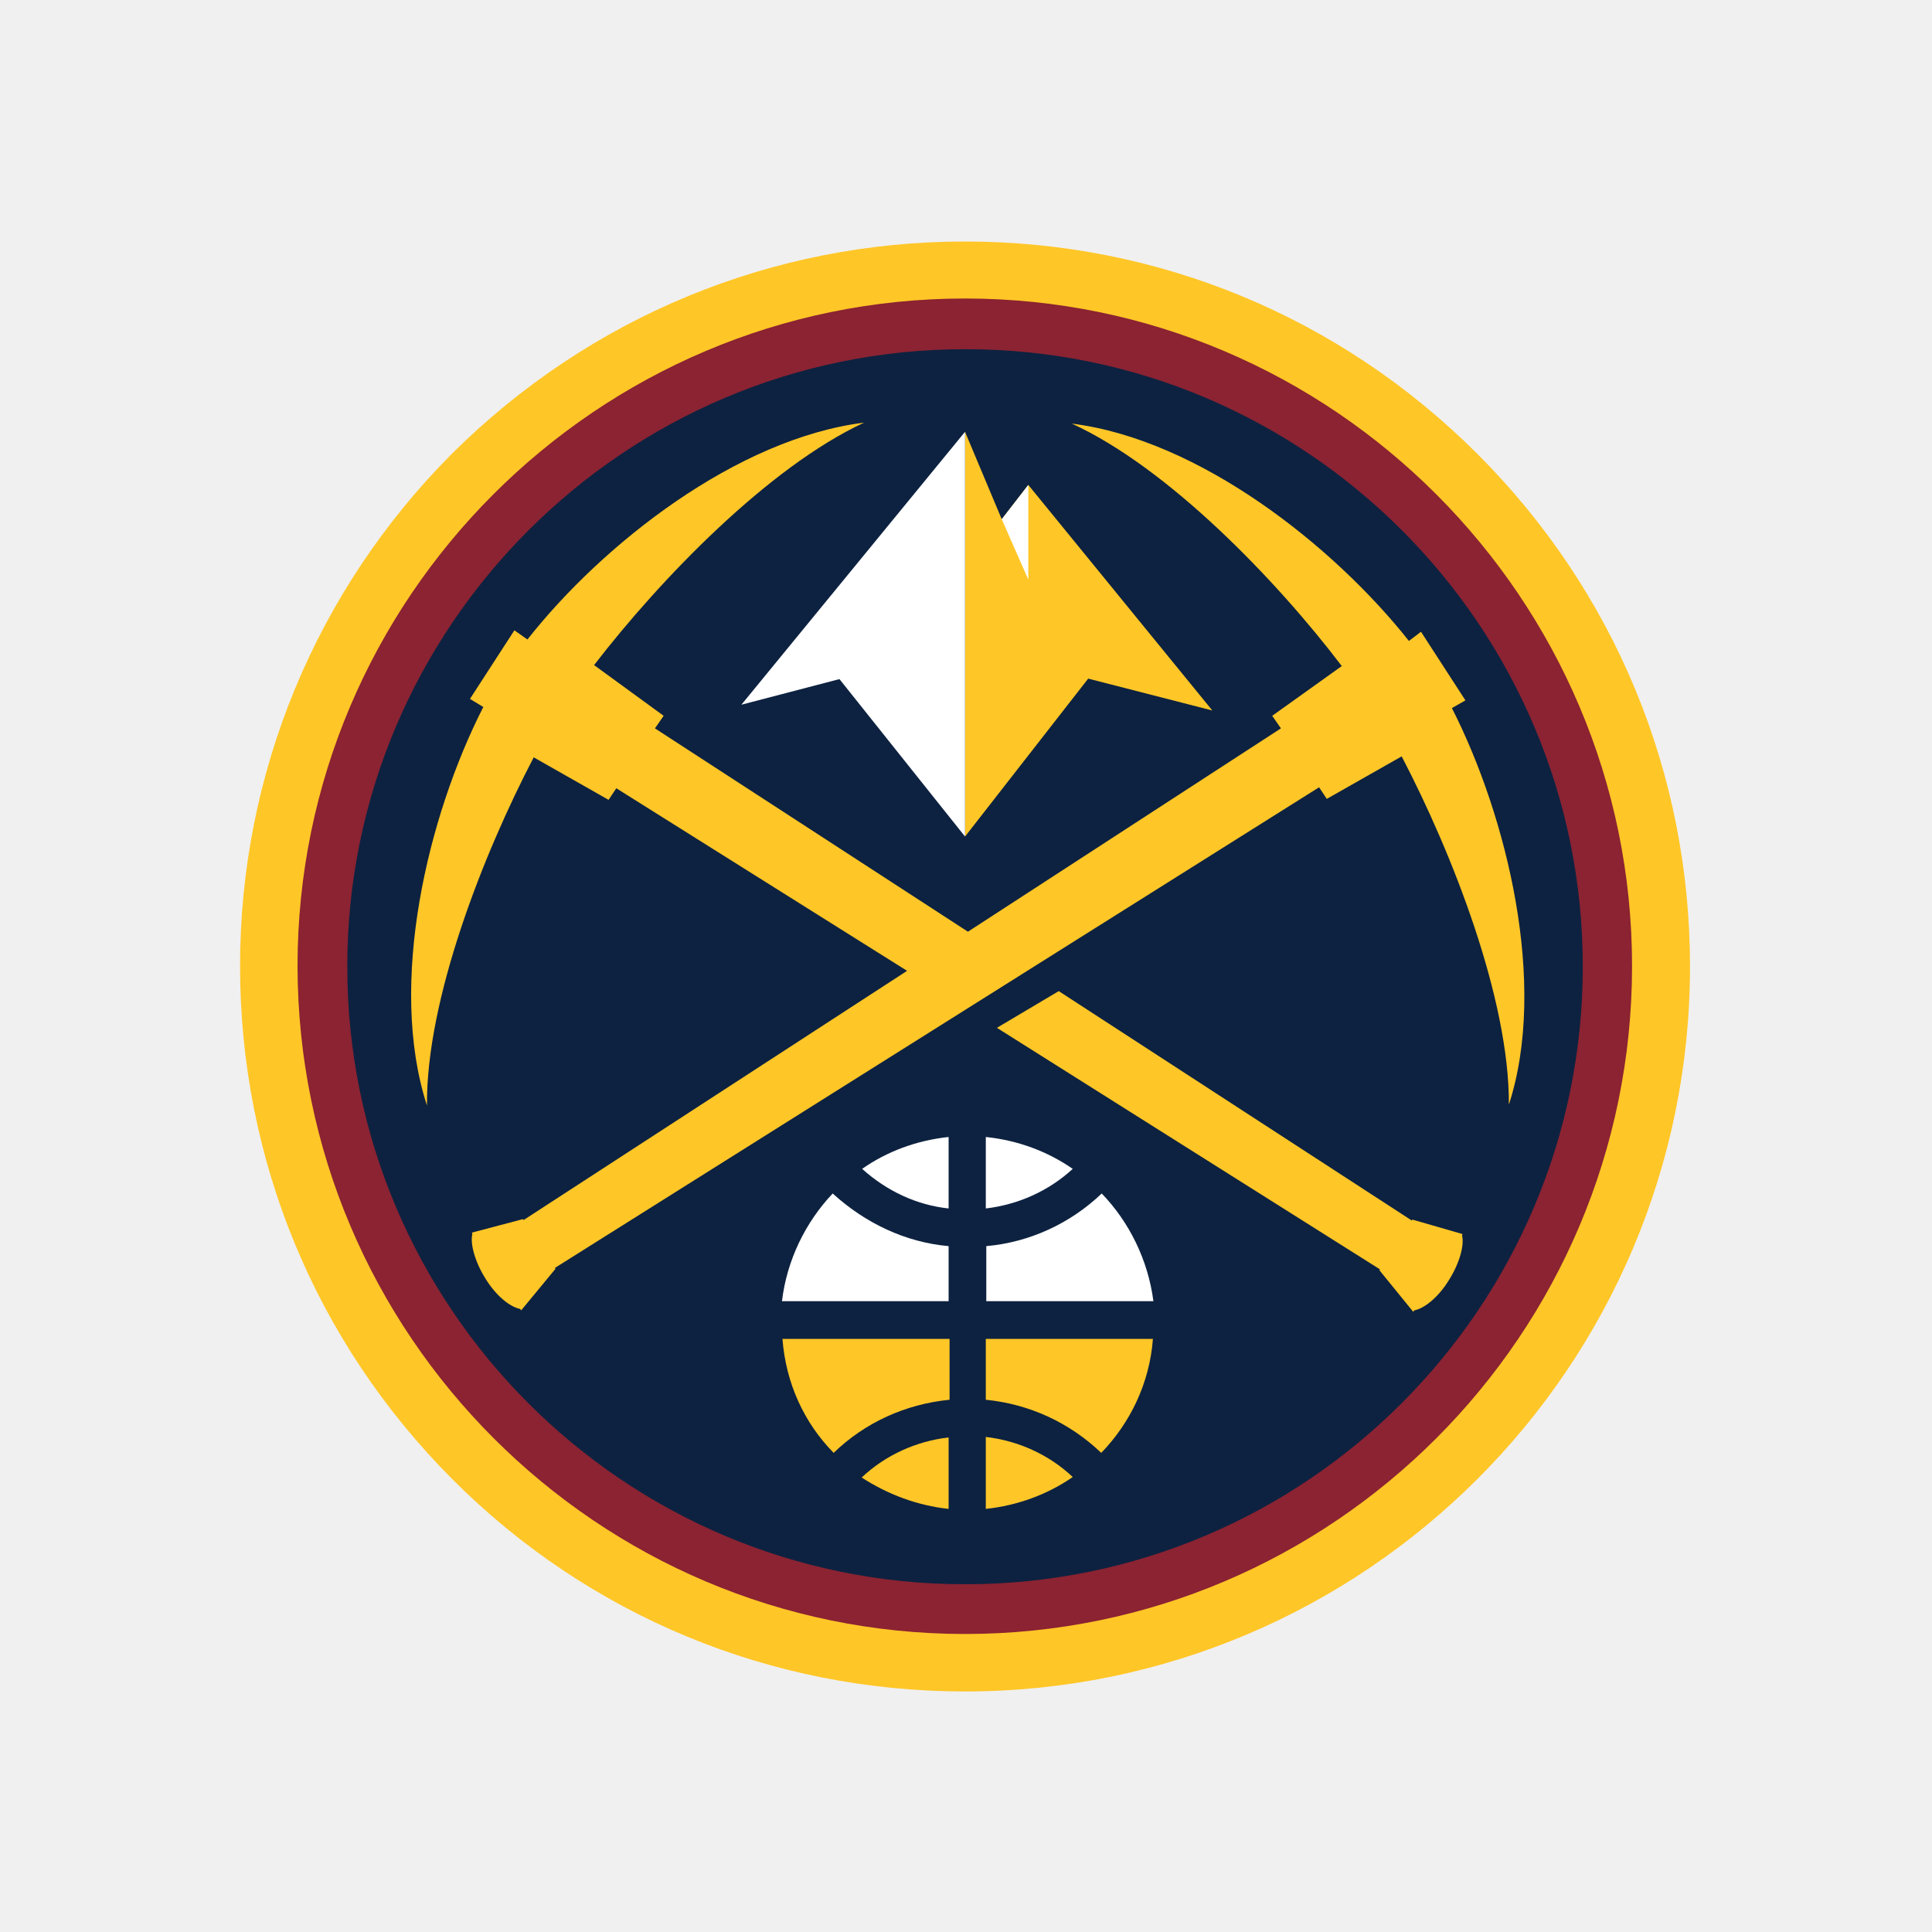
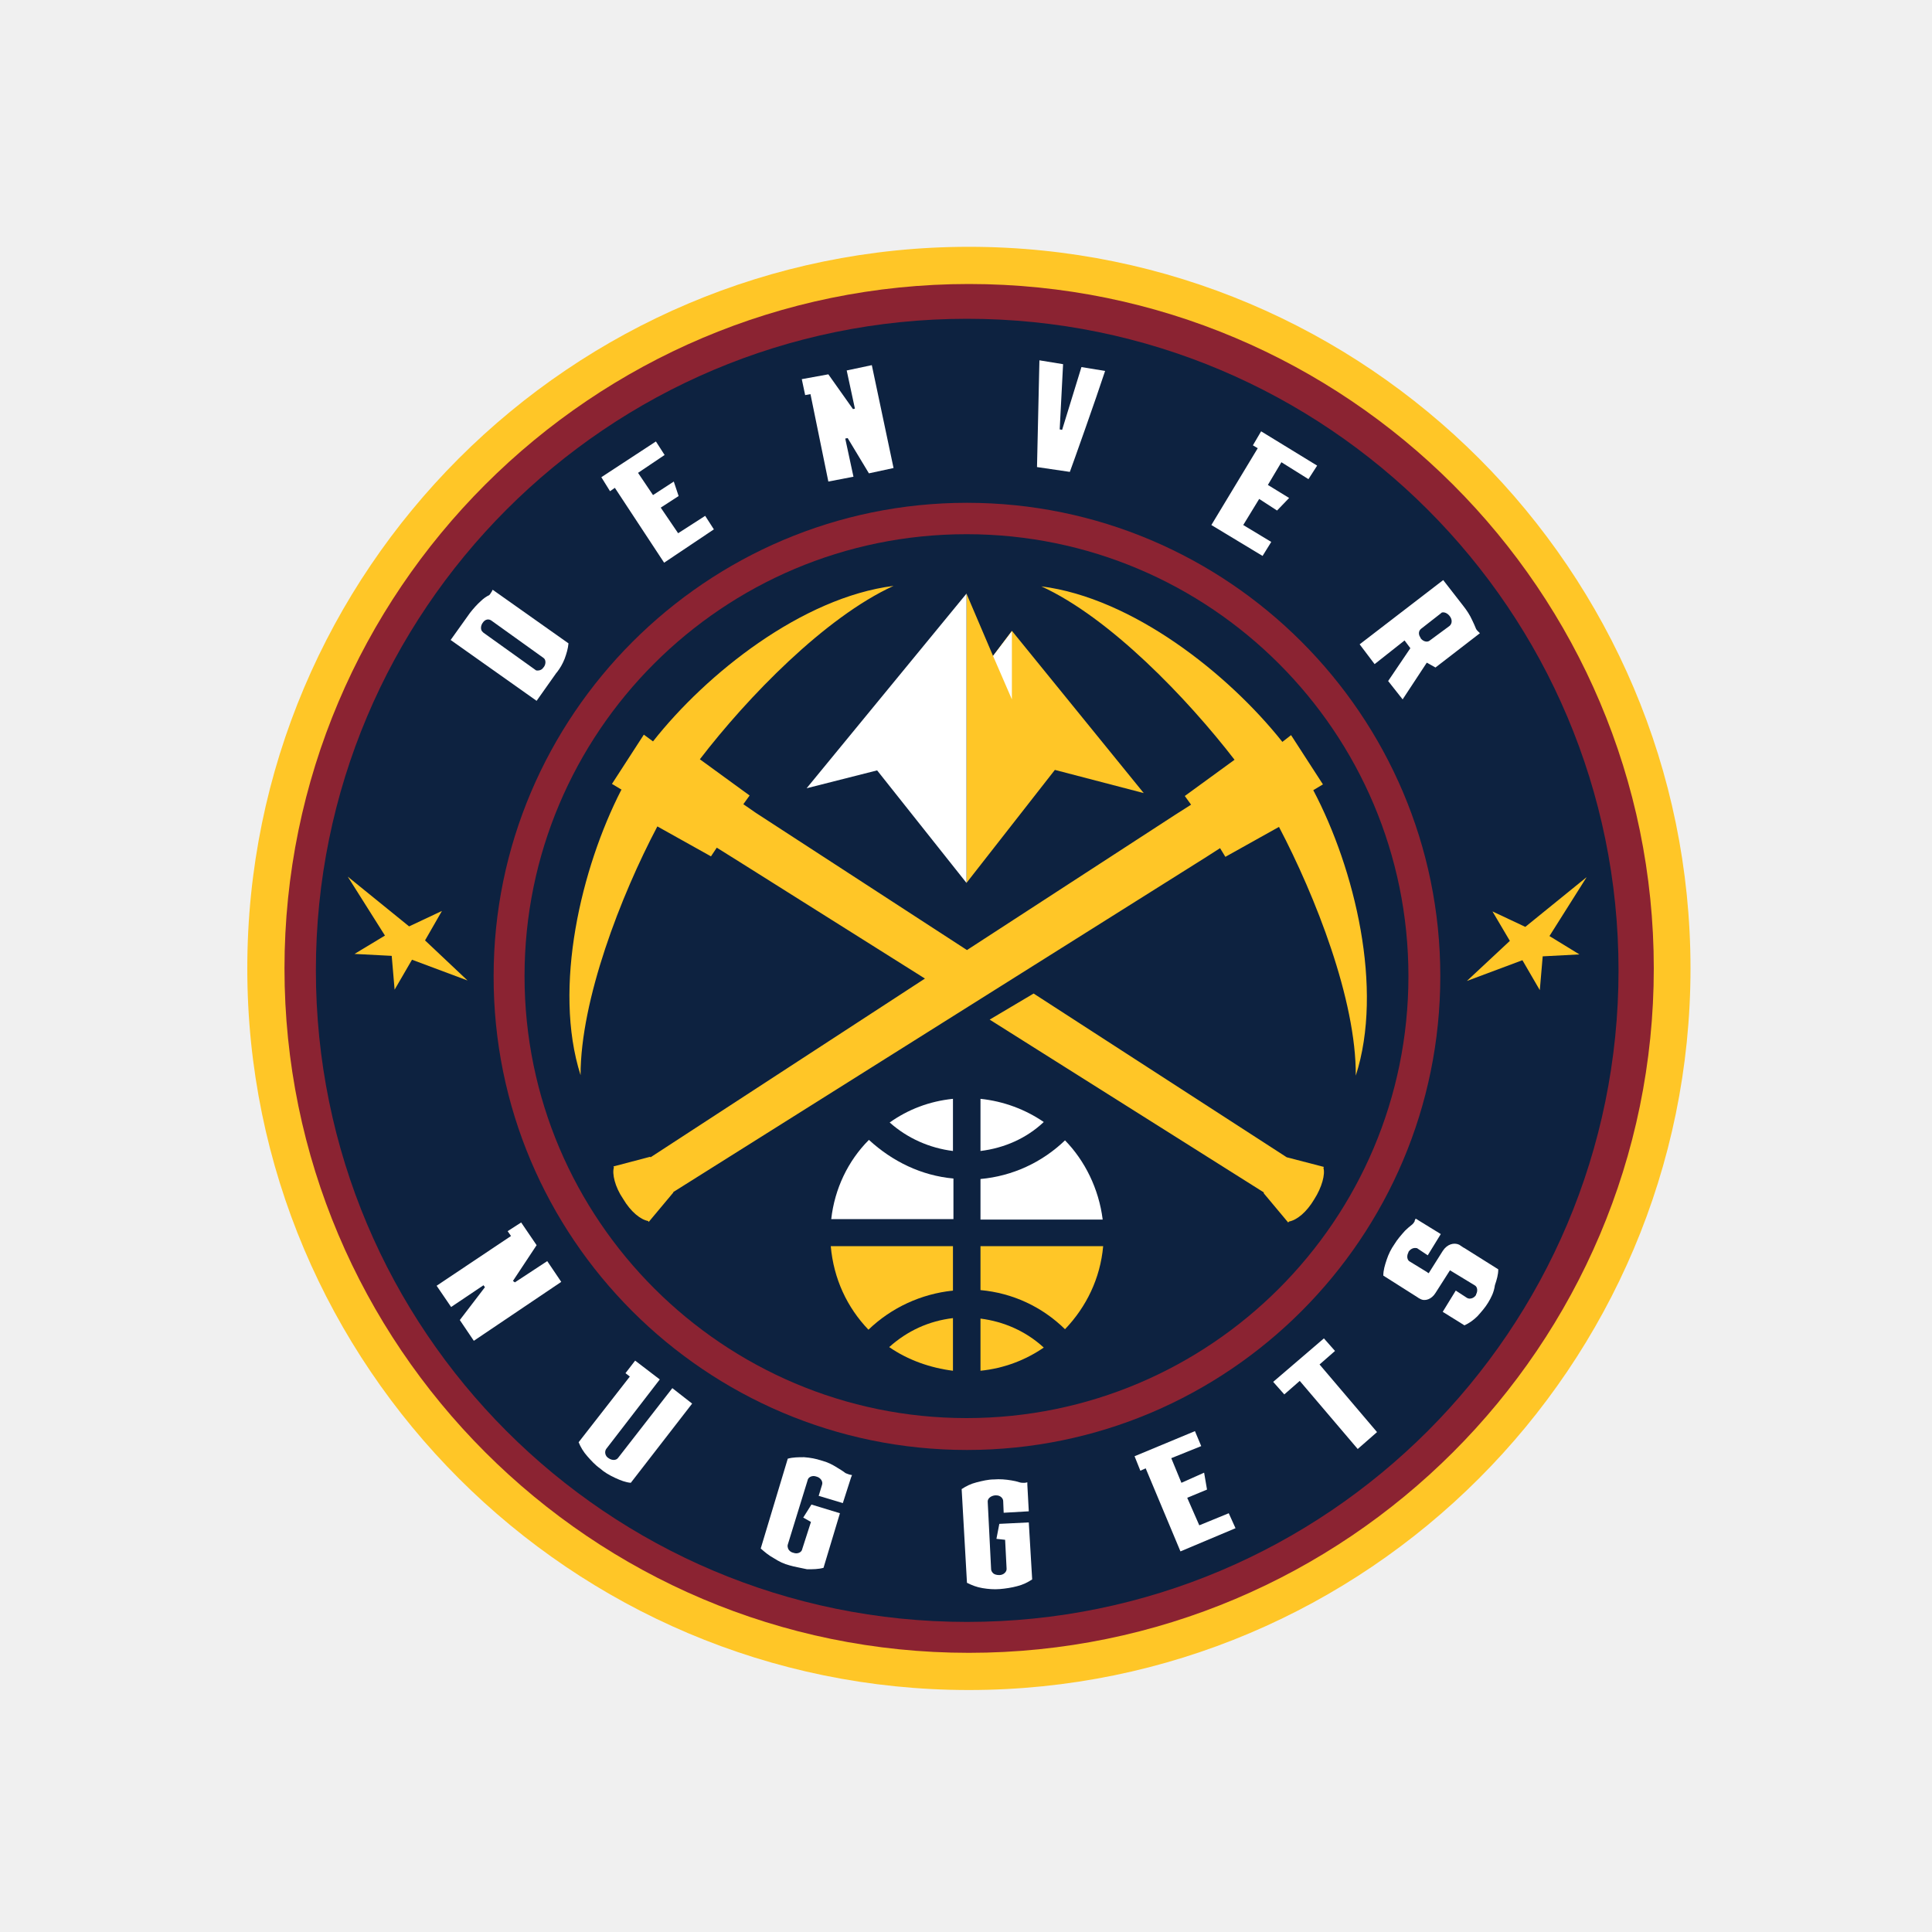
<svg xmlns="http://www.w3.org/2000/svg" version="1.1" id="Layer_1" x="0px" y="0px" viewBox="0 0 400 400" style="enable-background:new 0 0 400 400;" xml:space="preserve">
  <style type="text/css">
	.st0{fill:#FFC627;}
	.st1{fill:#8B2332;}
	.st2{fill:#0D2240;}
	.st3{fill:#FFFFFF;}
</style>
  <g>
-     <path class="st0" d="M199.8,50c40,0,77.7,15.6,106.1,44c28.4,28.4,44,66.1,44,106.1c0,82.8-67.3,150.1-150.1,150.1   c-40.1,0-77.9-15.6-106.2-44c-28.3-28.4-43.9-66.1-43.9-106.2c0-39.9,15.7-77.8,43.9-106.1C122.1,65.6,159.8,50,199.8,50" />
-     <path class="st1" d="M199.8,338.3c76.1,0,138.1-62,138.1-138.3c0-76.1-62-138.2-138.1-138.2c-76.2,0-138.2,62.1-138.2,138.2   C61.7,276.3,123.7,338.3,199.8,338.3" />
-     <path class="st2" d="M71.9,200.1c0-70.4,57.4-127.8,127.9-127.8c70.5-0.1,127.9,57.3,127.9,127.8s-57.3,127.9-127.8,127.9   C129.3,328.1,71.9,270.7,71.9,200.1" />
-     <path class="st0" d="M300.6,146.6l2.8-1.6l-9.2-14.2l-2.5,1.9c-15.6-19.7-43.4-41.7-69.8-45c19.9,9.1,42.3,32.3,55.9,50.2   l-14.4,10.3l1.8,2.6l-64.8,42.1l-64.8-42.1l1.8-2.6L123,137.7c13.7-17.8,36.1-41,55.9-50.2c-26.4,3.3-54.2,25.2-69.7,44.9l-2.7-1.9   l-9.2,14.2l2.8,1.7l-0.1,0.1c-11.4,22.4-19.8,57.1-11.6,82.4c-0.2-21.9,11.6-52,22.1-72.1l15.5,8.8l1.6-2.4l60.2,37.8l-79.4,51.6   l-0.1-0.2l-10.6,2.8l0.1,0.3c-0.5,1.9,0.5,5.7,2.7,9.2c2.2,3.6,5.1,5.9,7.2,6.3l0.2,0.3l7.1-8.6l-0.1-0.2L273.1,163l1.6,2.4   l15.5-8.8c10.5,20.1,22.3,50.2,22.2,72.1C320.5,203.7,312,169,300.6,146.6" />
-     <path class="st0" d="M292.4,252.5l-0.1,0.2l-73.1-47.5l-12.8,7.6l79.3,50l-0.1,0.2l7,8.6l0.2-0.3c2.1-0.4,5-2.7,7.2-6.3   c2.2-3.5,3.2-7.2,2.7-9.2l0.1-0.3L292.4,252.5z" />
-     <polygon class="st0" points="212.9,100.4 207.4,107.5 199.8,89.4 199.8,173.2 225.3,140.5 251,147.1  " />
-     <polygon class="st3" points="212.9,120 212.9,100.4 207.4,107.5  " />
-     <polygon class="st3" points="199.8,89.4 153.5,145.9 173.8,140.6 199.8,173.2  " />
-     <path class="st0" d="M172.6,300.8c6.5-6.3,14.9-10.1,24-11v-12.6h-34.6C162.7,286.4,166.5,294.6,172.6,300.8" />
-     <path class="st0" d="M196.4,312.4v-14.8c-6.7,0.8-13,3.6-18,8.3C183.8,309.4,189.9,311.7,196.4,312.4" />
-     <path class="st3" d="M204.1,235.4v14.8c6.7-0.8,13-3.6,18-8.2C216.9,238.4,210.8,236.1,204.1,235.4" />
-     <path class="st3" d="M228.1,247.1c-6.5,6.2-14.9,10.1-23.9,10.9v11.4h34.6C237.7,260.9,233.8,253,228.1,247.1" />
-     <path class="st3" d="M196.4,250.2v-14.8c-6.6,0.7-12.8,3-17.9,6.6C183.6,246.6,189.8,249.5,196.4,250.2" />
-     <path class="st0" d="M204.1,277.2v12.6c9,0.9,17.3,4.7,23.9,11c6-6.2,10-14.4,10.7-23.6L204.1,277.2L204.1,277.2z" />
-     <path class="st3" d="M161.9,269.4h34.5V258c-9-0.8-17.3-4.8-24-10.9C166.8,253,162.9,260.9,161.9,269.4" />
-     <path class="st0" d="M204.1,312.4c6.6-0.7,12.8-3,18-6.6c-5-4.7-11.3-7.5-18-8.3V312.4z" />
+     <path class="st0" d="M200.6,349.9c-82.4,0-149.4-67-149.4-149.4s67-149.4,149.4-149.4S350,118.1,350,200.5S283,349.9,200.6,349.9" />
+     <path class="st1" d="M200.6,58.8c78.2,0,141.8,63.5,141.8,141.7s-63.6,141.7-141.8,141.7S58.9,278.6,58.9,200.5   C58.9,122.3,122.5,58.8,200.6,58.8" />
+     <path class="st2" d="M335.1,200.9c0,74.5-60.4,134.9-134.9,134.9S65.4,275.4,65.4,200.9S125.7,66,200.2,66S335.1,126.4,335.1,200.9   " />
+     <path class="st1" d="M200.2,300.2c54.1,0,98-44,98-98.1c0-54-44-98-98-98s-98,44.1-98,98C102.1,256.2,146.1,300.2,200.2,300.2" />
+     <path class="st2" d="M108.6,202.1c0-50.5,41-91.5,91.5-91.5s91.5,41,91.5,91.5s-41,91.5-91.5,91.5   C149.8,293.6,108.6,252.6,108.6,202.1" />
+     <path class="st0" d="M280.7,222.7c0.1-15.7-8.4-37.2-15.9-51.5l-11.1,6.2l-1.1-1.8l0,0l0,0l-2.8,1.8l-110.4,69.4v0.1l-5.1,6.1   l-0.1-0.2c-1.6-0.3-3.6-1.9-5.2-4.6c-1.7-2.5-2.3-5.2-1.9-6.5l-0.1-0.2l7.6-2l0.1,0.1l56.8-37l-38.3-24.1l0,0l-4.8-3l0,0l0,0   l-1.2,1.8l-11.1-6.2c-7.6,14.4-15.9,35.9-15.9,51.5c-5.8-18.2,0.2-43,8.4-59l0.1-0.1l-2-1.2l6.6-10.2l1.9,1.4   c11.1-14.1,30.9-29.8,49.8-32.2c-14.2,6.5-30.2,23-40.1,35.9l10.3,7.5l-1.3,1.8l0,0l0,0l2.6,1.8l43.7,28.4l43.1-28l3.3-2.1l0,0l0,0   l-1.3-1.8l10.3-7.5c-9.8-12.7-25.8-29.4-40-35.9c18.9,2.4,38.7,18.1,49.9,32.2l1.8-1.4l6.6,10.2l-2,1.2   C280.5,179.9,286.5,204.7,280.7,222.7 M266.4,239.6L266.4,239.6L214,205.7l-9.1,5.4l56.8,35.8l-0.1,0.1l5.1,6.1l0.2-0.2   c1.6-0.3,3.6-1.9,5.2-4.6c1.6-2.5,2.3-5.2,1.9-6.5l0.1-0.2L266.4,239.6z" />
+     <polygon class="st0" points="209.5,130.6 205.6,135.8 200.1,122.9 200.1,182.8 218.4,159.4 236.8,164.2  " />
+     <polygon class="st3" points="209.5,144.8 209.5,130.7 205.6,135.8  " />
+     <polygon class="st3" points="200.1,122.9 167,163.2 181.6,159.5 200.1,182.8  " />
+     <path class="st0" d="M179.8,275.3c4.8-4.6,10.9-7.4,17.5-8.1V258H172C172.6,264.8,175.4,270.7,179.8,275.3" />
+     <path class="st0" d="M197.3,283.8v-10.9c-5,0.6-9.4,2.6-13.2,6C188,281.6,192.6,283.2,197.3,283.8" />
+     <path class="st3" d="M203,227.5v10.8c4.9-0.6,9.5-2.6,13.1-6C212.3,229.7,207.8,228,203,227.5" />
+     <path class="st3" d="M220.5,236.1c-4.8,4.6-10.9,7.4-17.5,8v8.4h25.3C227.5,246.1,224.6,240.3,220.5,236.1" />
+     <path class="st3" d="M197.3,238.3v-10.8c-4.9,0.5-9.3,2.2-13.1,4.9C187.9,235.7,192.5,237.7,197.3,238.3" />
+     <path class="st0" d="M203,258v9.1c6.6,0.6,12.7,3.4,17.5,8.1c4.4-4.6,7.3-10.5,7.9-17.2L203,258L203,258z" />
+     <path class="st3" d="M172.1,252.4h25.3V244c-6.6-0.6-12.6-3.5-17.5-8C175.6,240.3,172.8,246.1,172.1,252.4" />
+     <path class="st0" d="M203,283.8c4.9-0.5,9.3-2.2,13.1-4.8c-3.7-3.4-8.3-5.4-13.1-6V283.8z" />
+     <polygon class="st0" points="309,188.7 312.6,194.8 303.7,203.1 315.2,198.8 318.8,205 319.4,198 327,197.6 320.8,193.8    328.5,181.6 315.8,191.9  " />
+     <polygon class="st0" points="91.5,188.6 88,194.7 96.8,203 85.3,198.7 81.7,204.9 81.1,197.9 73.4,197.5 79.7,193.7 72,181.5    84.7,191.8  " />
+     <path class="st3" d="M111.1,145.1l-17.8-12.6l4-5.6c0.7-0.9,1.5-1.8,2.3-2.5c0.5-0.5,1.1-0.9,1.7-1.2c0.1-0.1,0.2-0.2,0.3-0.4   c0.1-0.1,0.1-0.2,0.2-0.3l0.2-0.4l15.7,11.1c-0.1,1.1-0.4,2.1-0.8,3.2c-0.4,1-0.9,1.9-1.6,2.8l-0.1,0.1L111.1,145.1z M99.9,129   c-0.4,0.6-0.4,1.3-0.1,1.7c0.1,0.1,0.2,0.2,0.3,0.3l10.9,7.8l0,0c0.6,0.1,1.2-0.1,1.5-0.6l0.1-0.1c0.5-0.7,0.4-1.6-0.1-1.9   l-10.6-7.6C101.2,128,100.4,128.2,99.9,129L99.9,129z" />
+     <polygon class="st3" points="137.5,116.5 127.3,101 126.3,101.7 124.5,98.8 135.8,91.4 137.6,94.2 132.1,97.9 135.2,102.5    139.5,99.7 140.5,102.7 136.8,105.1 140.4,110.4 146,106.8 147.8,109.6  " />
+     <polygon class="st3" points="179.9,98 175.5,90.7 175,90.8 176.7,98.7 171.5,99.7 167.8,81.6 166.7,81.8 166,78.5 171.5,77.5    176.6,84.7 177,84.6 175.3,76.7 180.5,75.6 185,96.9  " />
+     <path class="st3" d="M214.7,96.7l0.5-22.1l4.9,0.8l-0.7,13.5l0.5,0.1l4-13l4.9,0.8c-1.9,5.8-6.7,19.3-7.3,20.9L214.7,96.7z" />
+     <path class="st3" d="M292,134.2l-1.2-1.6l-6.2,4.9l-3.1-4.1l17.3-13.3l4.2,5.4c0.7,0.9,1.3,1.8,1.8,2.9c0.3,0.6,0.6,1.3,0.8,1.8   c0.1,0.2,0.2,0.3,0.3,0.4c0.1,0.1,0.1,0.1,0.2,0.2l0.3,0.3l-9.2,7.1c-0.5-0.3-1.1-0.6-1.6-0.9l-0.2-0.1l-5,7.6l-3-3.8L292,134.2z    M300.1,127.5c-0.4-0.5-1-0.8-1.5-0.7c-0.1,0-0.2,0.1-0.3,0.2l-4.1,3.2c-0.6,0.5-0.5,1.3-0.1,1.8v0.1c0.5,0.7,1.3,0.9,1.8,0.6   l4.2-3.1C300.7,129.1,300.7,128.2,300.1,127.5L300.1,127.5z" />
+     <polygon class="st3" points="250.8,108.7 260.4,92.8 259.4,92.2 261.1,89.3 272.7,96.4 270.9,99.2 265.3,95.7 262.5,100.4    266.9,103.1 264.4,105.7 260.7,103.3 257.4,108.7 263.2,112.2 261.4,115.1  " />
+     <path class="st3" d="M163.5,324.1c-1.2-0.3-2.2-0.8-3.3-1.5c-1.1-0.6-1.9-1.3-2.7-2l5.6-18.6c1.1-0.3,2.2-0.3,3.4-0.3   c1.3,0.1,2.4,0.3,3.6,0.7c1.2,0.3,2.2,0.8,3.3,1.5c0.5,0.3,1,0.6,1.4,0.9c0.2,0.2,0.5,0.3,0.8,0.4c0.1,0,0.2,0.1,0.3,0.1l0.5,0.1   l-0.2,0.5l-1.7,5.3l-5-1.5l0.7-2.3c0.2-0.6-0.2-1.3-0.9-1.6c-0.1,0-0.2-0.1-0.3-0.1c-0.8-0.3-1.7,0.1-1.8,0.8l-4.1,13.3   c-0.1,0.3,0,0.6,0.1,0.9c0.2,0.4,0.6,0.7,1.1,0.8c0.8,0.3,1.7-0.1,1.8-0.8l1.8-5.6l-1.6-0.9l1.7-2.7l5.9,1.8l-3.4,11.3   c-1.1,0.3-2.2,0.3-3.4,0.3C165.8,324.6,164.5,324.4,163.5,324.1" />
+     <path class="st3" d="M207,329c-1.2,0.1-2.4,0-3.6-0.2c-1.2-0.2-2.2-0.6-3.2-1.1l-1.1-19.4c0.9-0.6,1.9-1.1,3.1-1.4   c1.2-0.3,2.4-0.6,3.6-0.6c1.2-0.1,2.4,0,3.6,0.2c0.6,0.1,1.1,0.2,1.7,0.4c0.3,0.1,0.6,0.1,0.8,0.1c0.1,0,0.2,0,0.3,0l0.5-0.1v0.5   l0.3,5.5l-5.2,0.3l-0.1-2.4c0-0.6-0.6-1.2-1.4-1.2c-0.1,0-0.2,0-0.3,0c-0.9,0.1-1.6,0.7-1.5,1.4l0.7,13.9c0,0.3,0.2,0.6,0.4,0.8   c0.3,0.3,0.8,0.4,1.3,0.4c0.9,0,1.6-0.7,1.5-1.4l-0.3-5.9l-1.8-0.2l0.6-3.1l6.1-0.3l0.7,11.8c-0.9,0.6-1.9,1.1-3.1,1.4   C209.5,328.7,208.2,328.9,207,329" />
+     <path class="st3" d="M124.2,304c-1-0.7-1.8-1.6-2.6-2.5c-0.8-0.9-1.4-1.9-1.8-2.9l10.6-13.6l-0.9-0.7l2-2.6l5.1,3.9L125.5,300   c-0.4,0.6-0.2,1.5,0.5,1.9c0.7,0.5,1.6,0.5,2-0.1l11.2-14.4l4.1,3.2L130.6,307c-1.1-0.1-2.1-0.5-3.2-1   C126.1,305.4,125.1,304.8,124.2,304" />
+     <polygon class="st3" points="281.1,300 269.1,285.9 265.9,288.7 263.6,286.1 274.1,277.1 276.4,279.7 273.2,282.5 285.1,296.5  " />
+     <path class="st3" d="M308.1,269.7c-0.6,1-1.4,1.9-2.2,2.8c-0.8,0.8-1.8,1.5-2.7,1.9l-4.5-2.8l2.7-4.4l2.3,1.5   c0.3,0.2,0.7,0.2,1,0.1c0.4-0.1,0.7-0.4,0.9-0.7v-0.1c0.4-0.7,0.3-1.6-0.3-1.9l-5.1-3.1l-3,4.7c-0.8,1.3-2.2,1.8-3.2,1.2   c-0.2-0.1-0.4-0.2-0.5-0.3l-7.1-4.5c0-1.1,0.3-2.1,0.7-3.3c0.4-1.2,0.9-2.2,1.6-3.2c0.6-1,1.4-1.9,2.2-2.8c0.5-0.5,1-0.9,1.5-1.3   c0.2-0.2,0.3-0.3,0.4-0.5c0.1-0.1,0.1-0.2,0.1-0.3l0.2-0.4l5.2,3.2l-2.7,4.4l-2.1-1.4c-0.1-0.1-0.2-0.1-0.3-0.1   c-0.6-0.1-1.2,0.2-1.6,0.8v0.1c-0.4,0.7-0.3,1.6,0.3,1.9l3.6,2.2l0.1,0.1l0.2,0.1l2.9-4.6c0.9-1.4,2.3-1.8,3.4-1.3l0.9,0.6l0.2,0.1   l7,4.4c0,1.1-0.3,2.1-0.7,3.3C309.3,267.6,308.7,268.7,308.1,269.7" />
+     <polygon class="st3" points="237.2,304 236.1,304.5 234.9,301.5 247.4,296.3 248.7,299.4 242.5,301.9 244.6,307 249.3,304.9    249.9,308.4 245.8,310.1 248.3,315.8 254.4,313.3 255.8,316.4 244.4,321.2  " />
+     <polygon class="st3" points="95.2,273.3 100.4,266.5 100.1,266.1 93.4,270.6 90.4,266.2 105.8,255.9 105.1,254.9 107.9,253.1    111.1,257.8 106.2,265.2 106.6,265.5 113.3,261.1 116.2,265.4 98.1,277.6  " />
  </g>
</svg>
